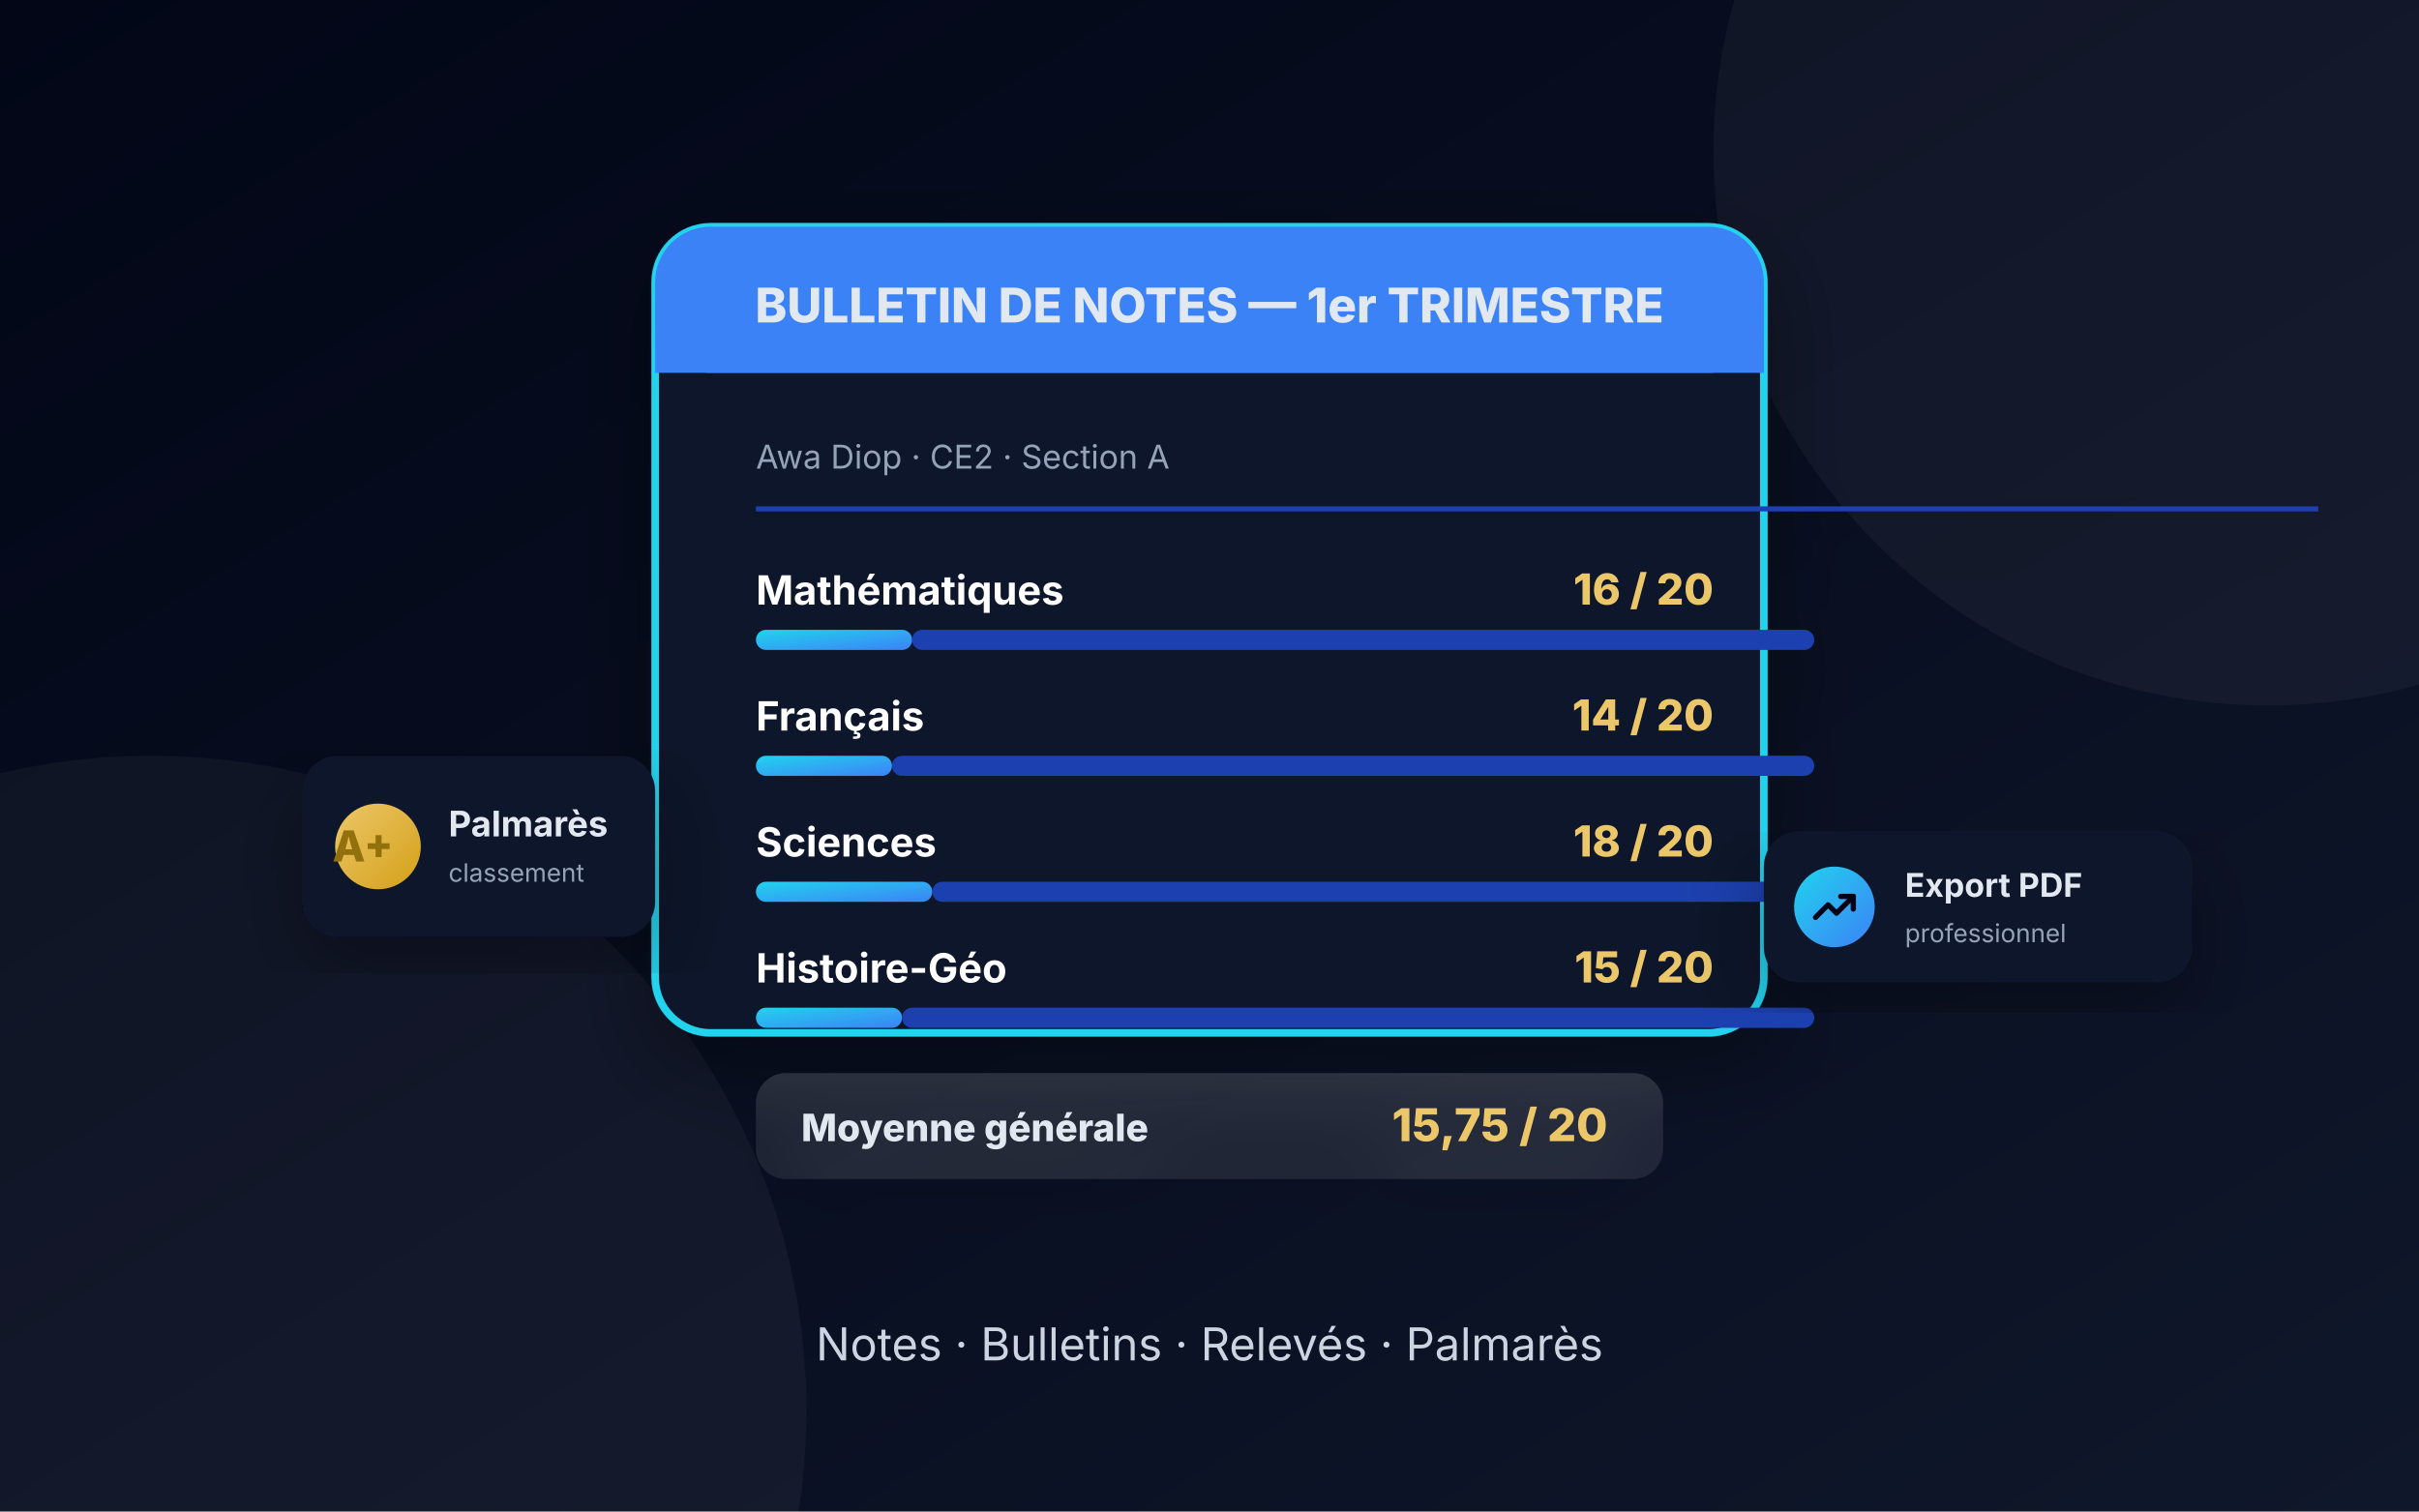
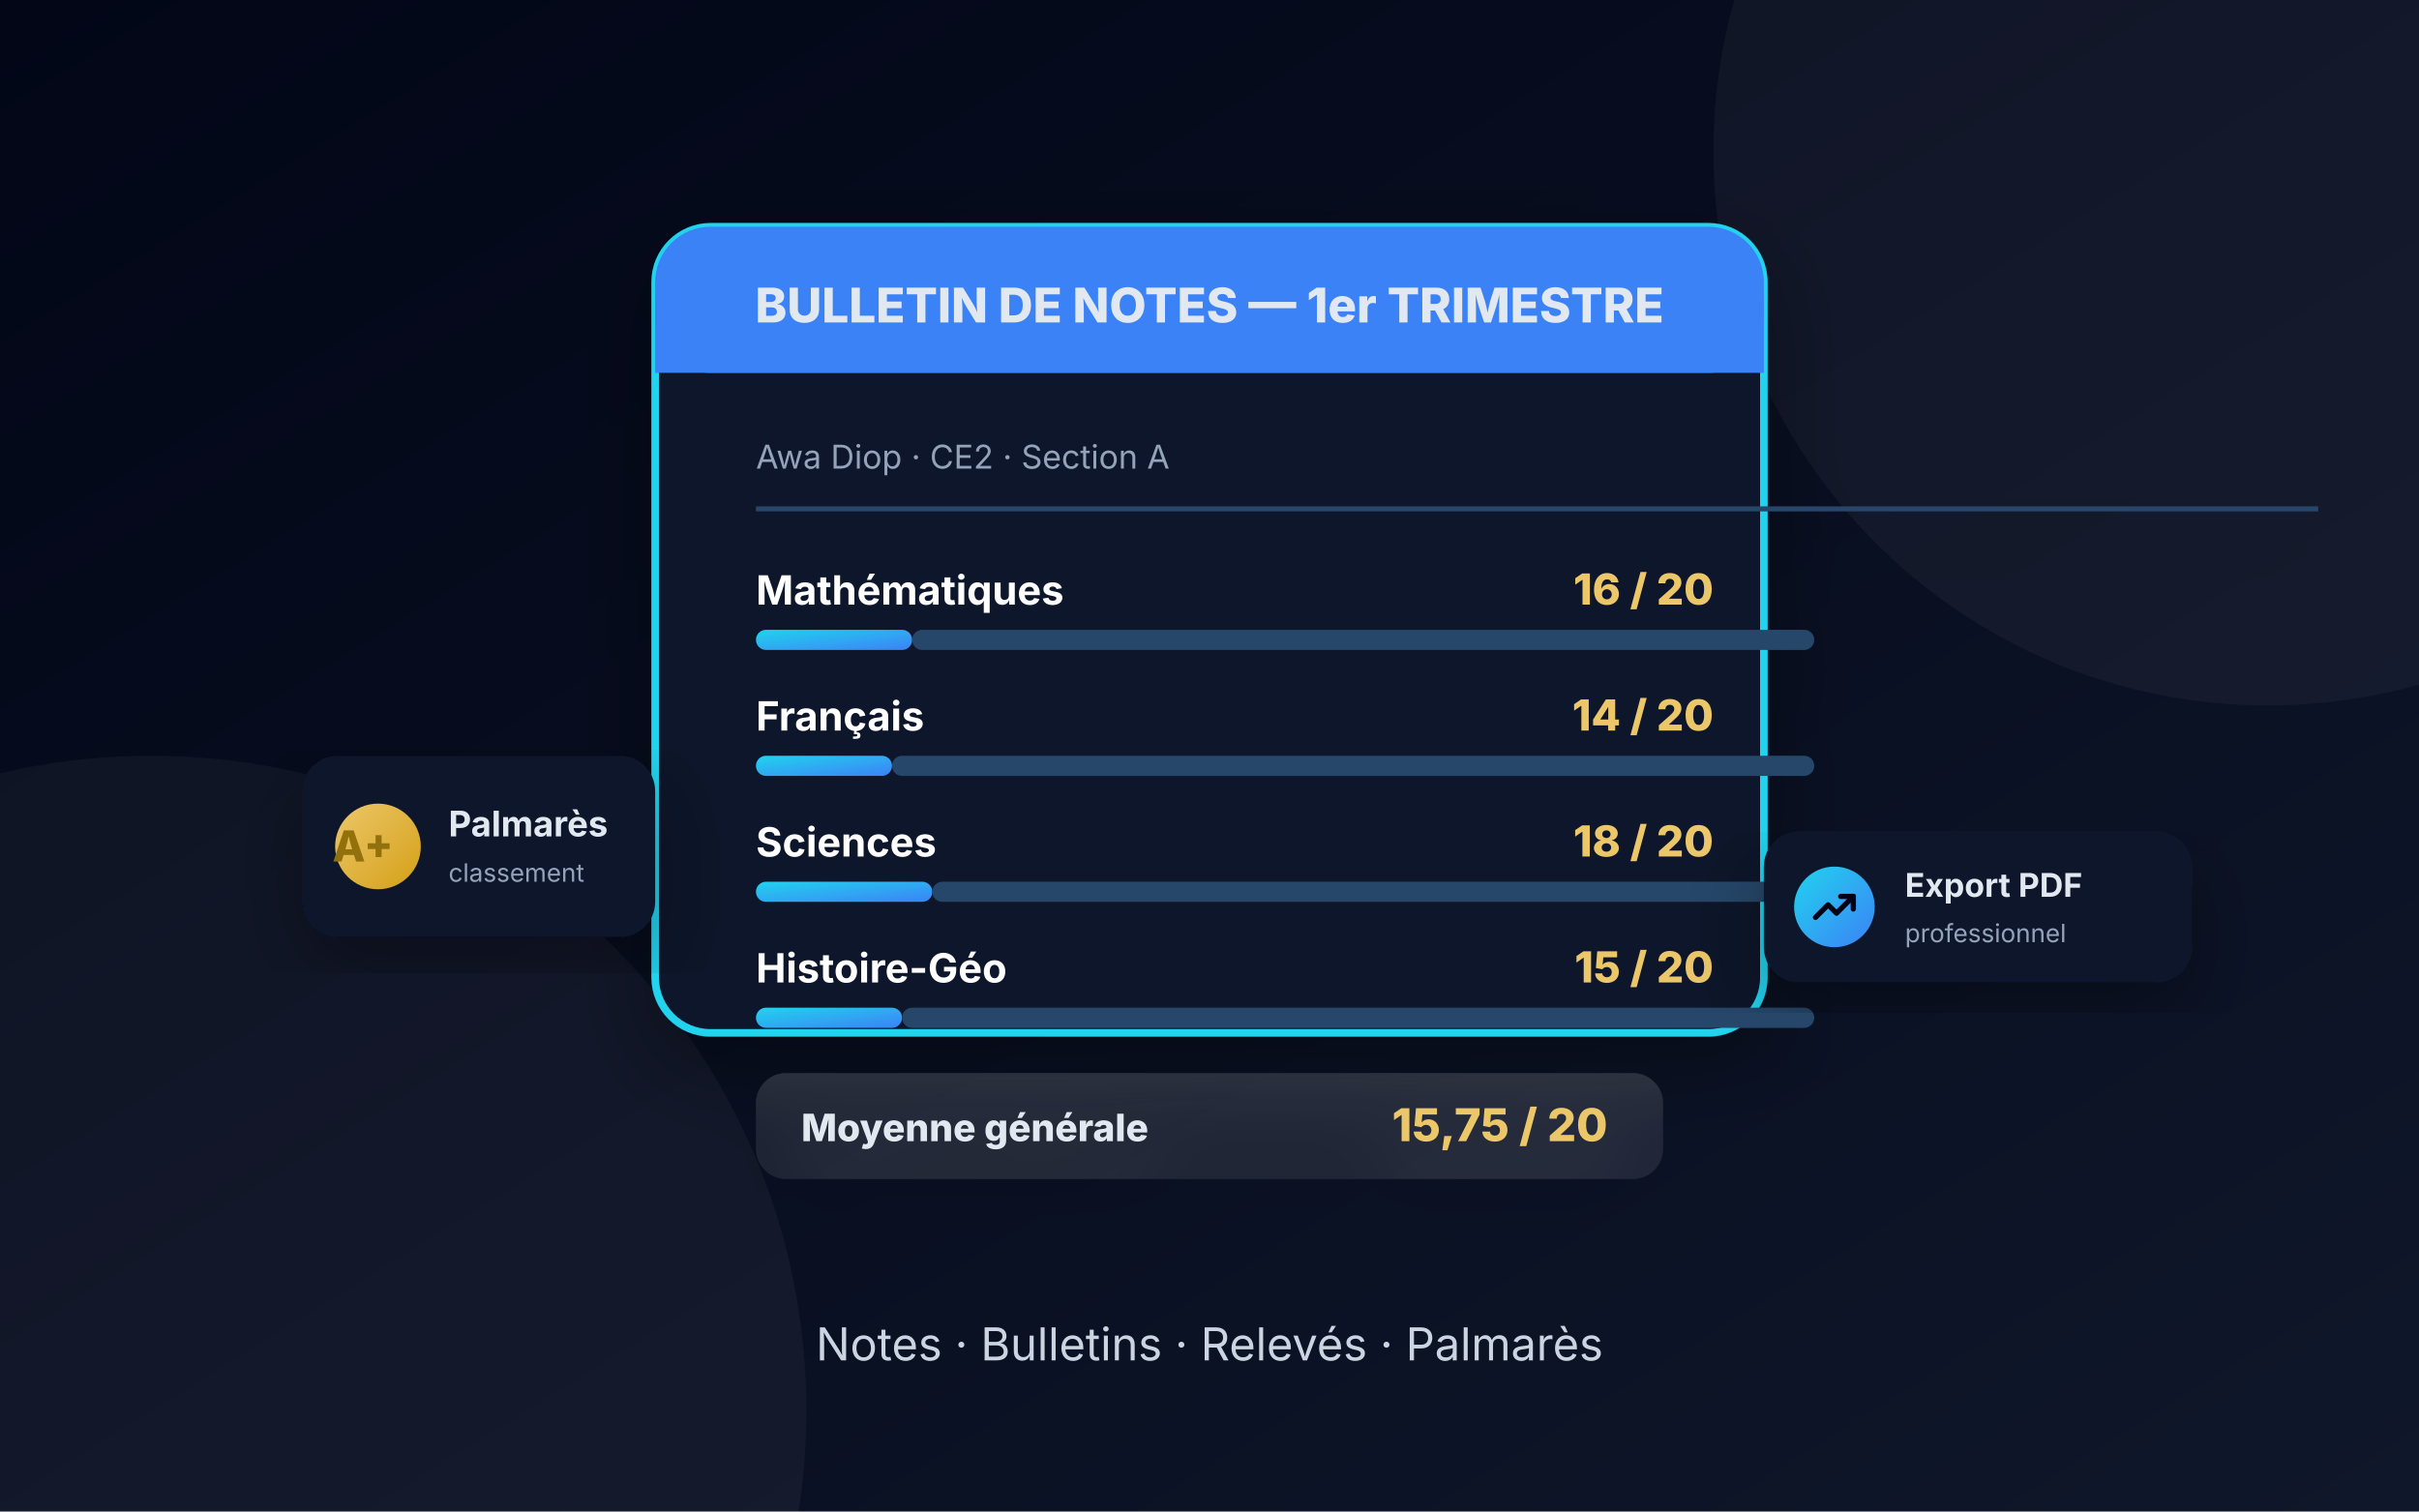
<svg xmlns="http://www.w3.org/2000/svg" width="960" height="600" viewBox="0 0 960 600">
  <defs>
    <linearGradient id="bg" x1="0" y1="0" x2="1" y2="1">
      <stop offset="0" stop-color="#020617" />
      <stop offset="1" stop-color="#0f172a" />
    </linearGradient>
    <linearGradient id="green" x1="0" y1="0" x2="1" y2="1">
      <stop offset="0" stop-color="#22d3ee" />
      <stop offset="1" stop-color="#3b82f6" />
    </linearGradient>
    <linearGradient id="gold" x1="0" y1="0" x2="1" y2="1">
      <stop offset="0" stop-color="#ecc76a" />
      <stop offset="1" stop-color="#d4a017" />
    </linearGradient>
    <filter id="cardShadow" x="-20%" y="-20%" width="140%" height="140%">
      <feDropShadow dx="0" dy="12" stdDeviation="16" flood-color="#000" flood-opacity="0.35" />
    </filter>
  </defs>
  <rect width="960" height="600" fill="url(#bg)" />
  <circle cx="900" cy="60" r="220" fill="#ffffff" opacity="0.04" />
  <circle cx="60" cy="560" r="260" fill="#ffffff" opacity="0.04" />
  <g filter="url(#cardShadow)" transform="translate(260 90)">
    <rect width="440" height="320" rx="22" fill="#0f172a" stroke="#22d3ee" stroke-width="3" />
    <rect x="0" y="0" width="440" height="58" rx="22" fill="#3b82f6" />
    <rect x="0" y="28" width="440" height="30" fill="#3b82f6" />
    <text x="220" y="38" text-anchor="middle" font-family="'Inter',sans-serif" font-size="19" font-weight="800" fill="#e2e8f0">BULLETIN DE NOTES — 1er TRIMESTRE</text>
    <text x="40" y="96" font-family="'Inter',sans-serif" font-size="13" fill="#94a3b8">Awa Diop · CE2 · Section A</text>
-     <line x1="40" y1="112" x2="660" y2="112" stroke="#1e40af" stroke-width="2" />
+     <line x1="40" y1="112" x2="660" y2="112" stroke="#25476a" stroke-width="2" />
    <g font-family="'Inter',sans-serif">
      <text x="40" y="150" font-size="16" font-weight="700" fill="#ffffff">Mathématiques</text>
      <text x="420" y="150" text-anchor="end" font-size="17" font-weight="800" fill="#ecc76a">16 / 20</text>
      <rect x="40" y="160" width="62" height="8" rx="4" fill="url(#green)" />
-       <rect x="102" y="160" width="358" height="8" rx="4" fill="#1e40af" />
+       <rect x="102" y="160" width="358" height="8" rx="4" fill="#25476a" />
      <text x="40" y="200" font-size="16" font-weight="700" fill="#ffffff">Français</text>
      <text x="420" y="200" text-anchor="end" font-size="17" font-weight="800" fill="#ecc76a">14 / 20</text>
      <rect x="40" y="210" width="54" height="8" rx="4" fill="url(#green)" />
-       <rect x="94" y="210" width="366" height="8" rx="4" fill="#1e40af" />
+       <rect x="94" y="210" width="366" height="8" rx="4" fill="#25476a" />
      <text x="40" y="250" font-size="16" font-weight="700" fill="#ffffff">Sciences</text>
      <text x="420" y="250" text-anchor="end" font-size="17" font-weight="800" fill="#ecc76a">18 / 20</text>
      <rect x="40" y="260" width="70" height="8" rx="4" fill="url(#green)" />
-       <rect x="110" y="260" width="350" height="8" rx="4" fill="#1e40af" />
+       <rect x="110" y="260" width="350" height="8" rx="4" fill="#25476a" />
      <text x="40" y="300" font-size="16" font-weight="700" fill="#ffffff">Histoire-Géo</text>
      <text x="420" y="300" text-anchor="end" font-size="17" font-weight="800" fill="#ecc76a">15 / 20</text>
      <rect x="40" y="310" width="58" height="8" rx="4" fill="url(#green)" />
-       <rect x="98" y="310" width="362" height="8" rx="4" fill="#1e40af" />
+       <rect x="98" y="310" width="362" height="8" rx="4" fill="#25476a" />
    </g>
    <rect x="40" y="336" width="360" height="42" rx="12" fill="#ffffff" opacity="0.08" />
    <text x="58" y="363" font-family="'Inter',sans-serif" font-size="15" font-weight="800" fill="#e2e8f0">Moyenne générale</text>
    <text x="378" y="363" text-anchor="end" font-family="'Inter',sans-serif" font-size="18" font-weight="800" fill="#ecc76a">15,75 / 20</text>
  </g>
  <g filter="url(#cardShadow)" transform="translate(120 300)">
    <rect width="140" height="72" rx="14" fill="#0f172a" />
    <circle cx="30" cy="36" r="17" fill="url(#gold)" />
    <text x="24" y="42" text-anchor="middle" font-family="'Inter',sans-serif" font-size="17" font-weight="800" fill="#92710c">A+</text>
    <text x="58" y="32" font-family="'Inter',sans-serif" font-size="14" font-weight="700" fill="#e2e8f0">Palmarès</text>
    <text x="58" y="50" font-family="'Inter',sans-serif" font-size="10" fill="#94a3b8">classement</text>
  </g>
  <g filter="url(#cardShadow)" transform="translate(700 330)">
    <rect width="170" height="60" rx="14" fill="#0f172a" />
    <circle cx="28" cy="30" r="16" fill="url(#green)" />
    <svg x="18" y="20" width="20" height="20" viewBox="0 0 24 24" fill="none" stroke="#020617" stroke-width="2.5" stroke-linecap="round" stroke-linejoin="round">
      <polyline points="3 17 9 11 13 15 21 7" />
      <line x1="15" y1="7" x2="21" y2="7" />
      <line x1="21" y1="7" x2="21" y2="13" />
    </svg>
    <text x="56" y="26" font-family="'Inter',sans-serif" font-size="13" font-weight="700" fill="#e2e8f0">Export PDF</text>
    <text x="56" y="44" font-family="'Inter',sans-serif" font-size="10" fill="#94a3b8">professionnel</text>
  </g>
  <text x="480" y="540" text-anchor="middle" font-family="'Inter',sans-serif" font-size="18" fill="#cbd5e1">Notes · Bulletins · Relevés · Palmarès</text>
</svg>
